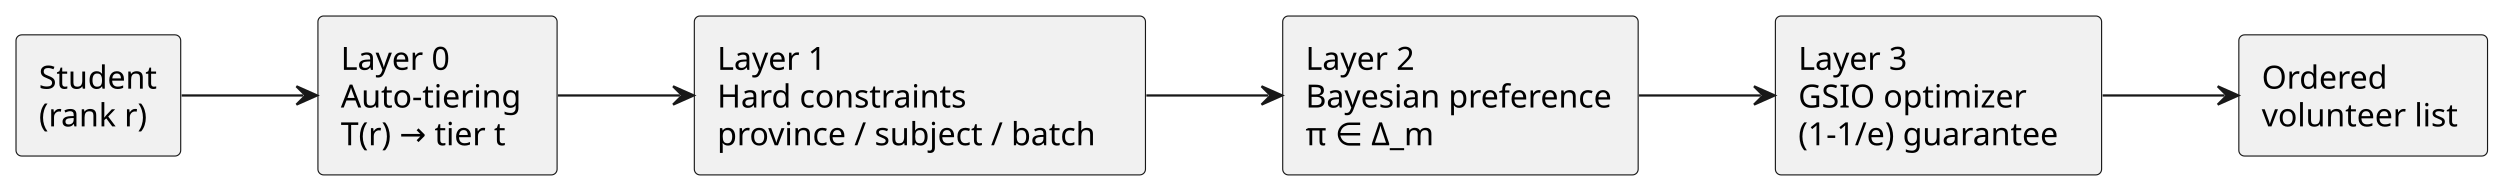
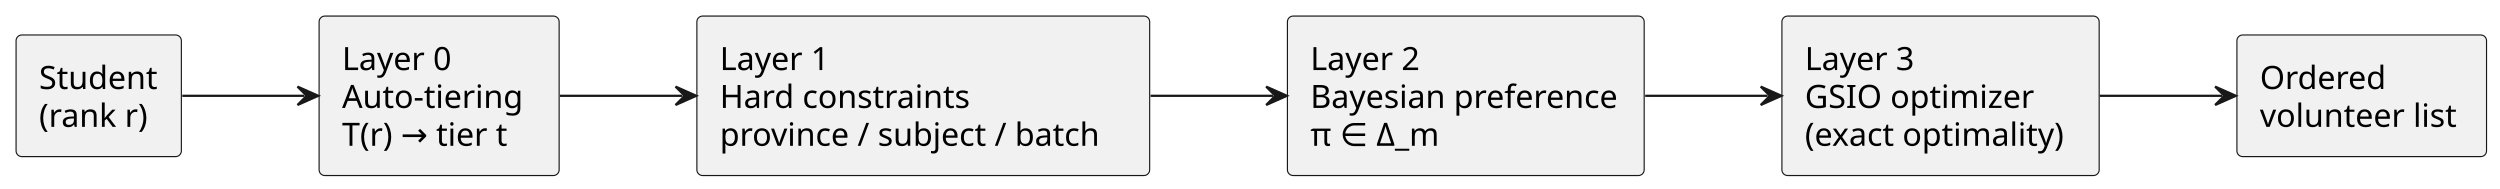
- <svg xmlns="http://www.w3.org/2000/svg" contentStyleType="text/css" data-diagram-type="DESCRIPTION" height="82px" preserveAspectRatio="none" style="width:1093px;height:82px;background:#FFFFFF;" version="1.1" viewBox="0 0 1093 82" width="1093px" zoomAndPan="magnify">
+ <svg xmlns="http://www.w3.org/2000/svg" contentStyleType="text/css" data-diagram-type="DESCRIPTION" height="82px" preserveAspectRatio="none" style="width:1089px;height:82px;background:#FFFFFF;" version="1.1" viewBox="0 0 1089 82" width="1089px" zoomAndPan="magnify">
  <defs />
  <g>
    <g class="entity" data-qualified-name="start" data-source-line="3" id="ent0002">
      <rect fill="#F1F1F1" height="52.977" rx="2.5" ry="2.5" style="stroke:#181818;stroke-width:0.5;" width="72.001" x="7" y="15.24" />
      <text fill="#000000" font-family="sans-serif" font-size="14" lengthAdjust="spacing" textLength="52.001" x="17" y="38.775">Student</text>
      <text fill="#000000" font-family="sans-serif" font-size="14" lengthAdjust="spacing" textLength="49.595" x="17" y="55.263">(rank r)</text>
    </g>
    <g class="entity" data-qualified-name="tier" data-source-line="4" id="ent0003">
      <rect fill="#F1F1F1" height="69.465" rx="2.5" ry="2.5" style="stroke:#181818;stroke-width:0.5;" width="104.561" x="139" y="7" />
      <text fill="#000000" font-family="sans-serif" font-size="14" lengthAdjust="spacing" textLength="49.321" x="149" y="30.535">Layer 0</text>
      <text fill="#000000" font-family="sans-serif" font-size="14" lengthAdjust="spacing" textLength="84.561" x="149" y="47.023">Auto-tiering</text>
      <text fill="#000000" font-family="sans-serif" font-size="14" lengthAdjust="spacing" textLength="79.023" x="149" y="63.512">T(r) → tier t</text>
    </g>
    <g class="entity" data-qualified-name="filter" data-source-line="5" id="ent0004">
      <rect fill="#F1F1F1" height="69.465" rx="2.5" ry="2.5" style="stroke:#181818;stroke-width:0.5;" width="197.235" x="303.56" y="7" />
      <text fill="#000000" font-family="sans-serif" font-size="14" lengthAdjust="spacing" textLength="49.321" x="313.56" y="30.535">Layer 1</text>
      <text fill="#000000" font-family="sans-serif" font-size="14" lengthAdjust="spacing" textLength="112.39" x="313.56" y="47.023">Hard constraints</text>
      <text fill="#000000" font-family="sans-serif" font-size="14" lengthAdjust="spacing" textLength="177.235" x="313.56" y="63.512">province / subject / batch</text>
    </g>
    <g class="entity" data-qualified-name="pref" data-source-line="6" id="ent0005">
      <rect fill="#F1F1F1" height="69.465" rx="2.5" ry="2.5" style="stroke:#181818;stroke-width:0.5;" width="155.406" x="560.8" y="7" />
      <text fill="#000000" font-family="sans-serif" font-size="14" lengthAdjust="spacing" textLength="49.321" x="570.8" y="30.535">Layer 2</text>
      <text fill="#000000" font-family="sans-serif" font-size="14" lengthAdjust="spacing" textLength="135.406" x="570.8" y="47.023">Bayesian preference</text>
      <text fill="#000000" font-family="sans-serif" font-size="14" lengthAdjust="spacing" textLength="57.723" x="570.8" y="63.512">π ∈ Δ_m</text>
    </g>
    <g class="entity" data-qualified-name="gsio" data-source-line="7" id="ent0006">
-       <rect fill="#F1F1F1" height="69.465" rx="2.5" ry="2.5" style="stroke:#181818;stroke-width:0.5;" width="142.616" x="776.2" y="7" />
+       <rect fill="#F1F1F1" height="69.465" rx="2.5" ry="2.5" style="stroke:#181818;stroke-width:0.5;" width="138.2" x="776.2" y="7" />
      <text fill="#000000" font-family="sans-serif" font-size="14" lengthAdjust="spacing" textLength="49.321" x="786.2" y="30.535">Layer 3</text>
      <text fill="#000000" font-family="sans-serif" font-size="14" lengthAdjust="spacing" textLength="102.361" x="786.2" y="47.023">GSIO optimizer</text>
-       <text fill="#000000" font-family="sans-serif" font-size="14" lengthAdjust="spacing" textLength="122.616" x="786.2" y="63.512">(1-1/e) guarantee</text>
+       <text fill="#000000" font-family="sans-serif" font-size="14" lengthAdjust="spacing" textLength="118.2" x="786.2" y="63.512">(exact optimality)</text>
    </g>
    <g class="entity" data-qualified-name="end" data-source-line="8" id="ent0007">
-       <rect fill="#F1F1F1" height="52.977" rx="2.5" ry="2.5" style="stroke:#181818;stroke-width:0.5;" width="108.731" x="978.82" y="15.24" />
-       <text fill="#000000" font-family="sans-serif" font-size="14" lengthAdjust="spacing" textLength="55.556" x="988.82" y="38.775">Ordered</text>
-       <text fill="#000000" font-family="sans-serif" font-size="14" lengthAdjust="spacing" textLength="88.731" x="988.82" y="55.263">volunteer list</text>
+       <rect fill="#F1F1F1" height="52.977" rx="2.5" ry="2.5" style="stroke:#181818;stroke-width:0.5;" width="108.731" x="974.4" y="15.24" />
+       <text fill="#000000" font-family="sans-serif" font-size="14" lengthAdjust="spacing" textLength="55.556" x="984.4" y="38.775">Ordered</text>
+       <text fill="#000000" font-family="sans-serif" font-size="14" lengthAdjust="spacing" textLength="88.731" x="984.4" y="55.263">volunteer list</text>
    </g>
    <g class="link" data-entity-1="ent0002" data-entity-2="ent0003" data-link-type="dependency" data-source-line="10" id="lnk8">
      <path d="M79.41,41.73 C97.17,41.73 113.01,41.73 132.6,41.73" fill="none" id="start-to-tier" style="stroke:#181818;stroke-width:1;" />
      <polygon fill="#181818" points="138.6,41.73,129.6,37.73,133.6,41.73,129.6,45.73,138.6,41.73" style="stroke:#181818;stroke-width:1;" />
    </g>
    <g class="link" data-entity-1="ent0003" data-entity-2="ent0004" data-link-type="dependency" data-source-line="11" id="lnk9">
      <path d="M243.92,41.73 C261.92,41.73 276.76,41.73 297.27,41.73" fill="none" id="tier-to-filter" style="stroke:#181818;stroke-width:1;" />
      <polygon fill="#181818" points="303.27,41.73,294.27,37.73,298.27,41.73,294.27,45.73,303.27,41.73" style="stroke:#181818;stroke-width:1;" />
    </g>
    <g class="link" data-entity-1="ent0004" data-entity-2="ent0005" data-link-type="dependency" data-source-line="12" id="lnk10">
      <path d="M501.19,41.73 C521.01,41.73 535.58,41.73 554.54,41.73" fill="none" id="filter-to-pref" style="stroke:#181818;stroke-width:1;" />
      <polygon fill="#181818" points="560.54,41.73,551.54,37.73,555.54,41.73,551.54,45.73,560.54,41.73" style="stroke:#181818;stroke-width:1;" />
    </g>
    <g class="link" data-entity-1="ent0005" data-entity-2="ent0006" data-link-type="dependency" data-source-line="13" id="lnk11">
-       <path d="M716.58,41.73 C736.01,41.73 750.77,41.73 769.86,41.73" fill="none" id="pref-to-gsio" style="stroke:#181818;stroke-width:1;" />
-       <polygon fill="#181818" points="775.86,41.73,766.86,37.73,770.86,41.73,766.86,45.73,775.86,41.73" style="stroke:#181818;stroke-width:1;" />
+       <path d="M716.64,41.73 C736.14,41.73 750.95,41.73 769.98,41.73" fill="none" id="pref-to-gsio" style="stroke:#181818;stroke-width:1;" />
+       <polygon fill="#181818" points="775.98,41.73,766.98,37.73,770.98,41.73,766.98,45.73,775.98,41.73" style="stroke:#181818;stroke-width:1;" />
    </g>
    <g class="link" data-entity-1="ent0006" data-entity-2="ent0007" data-link-type="dependency" data-source-line="14" id="lnk12">
-       <path d="M919.26,41.73 C938.97,41.73 954.04,41.73 972.59,41.73" fill="none" id="gsio-to-end" style="stroke:#181818;stroke-width:1;" />
-       <polygon fill="#181818" points="978.59,41.73,969.59,37.73,973.59,41.73,969.59,45.73,978.59,41.73" style="stroke:#181818;stroke-width:1;" />
+       <path d="M914.65,41.73 C934.24,41.73 949.32,41.73 967.91,41.73" fill="none" id="gsio-to-end" style="stroke:#181818;stroke-width:1;" />
+       <polygon fill="#181818" points="973.91,41.73,964.91,37.73,968.91,41.73,964.91,45.73,973.91,41.73" style="stroke:#181818;stroke-width:1;" />
    </g>
  </g>
</svg>
